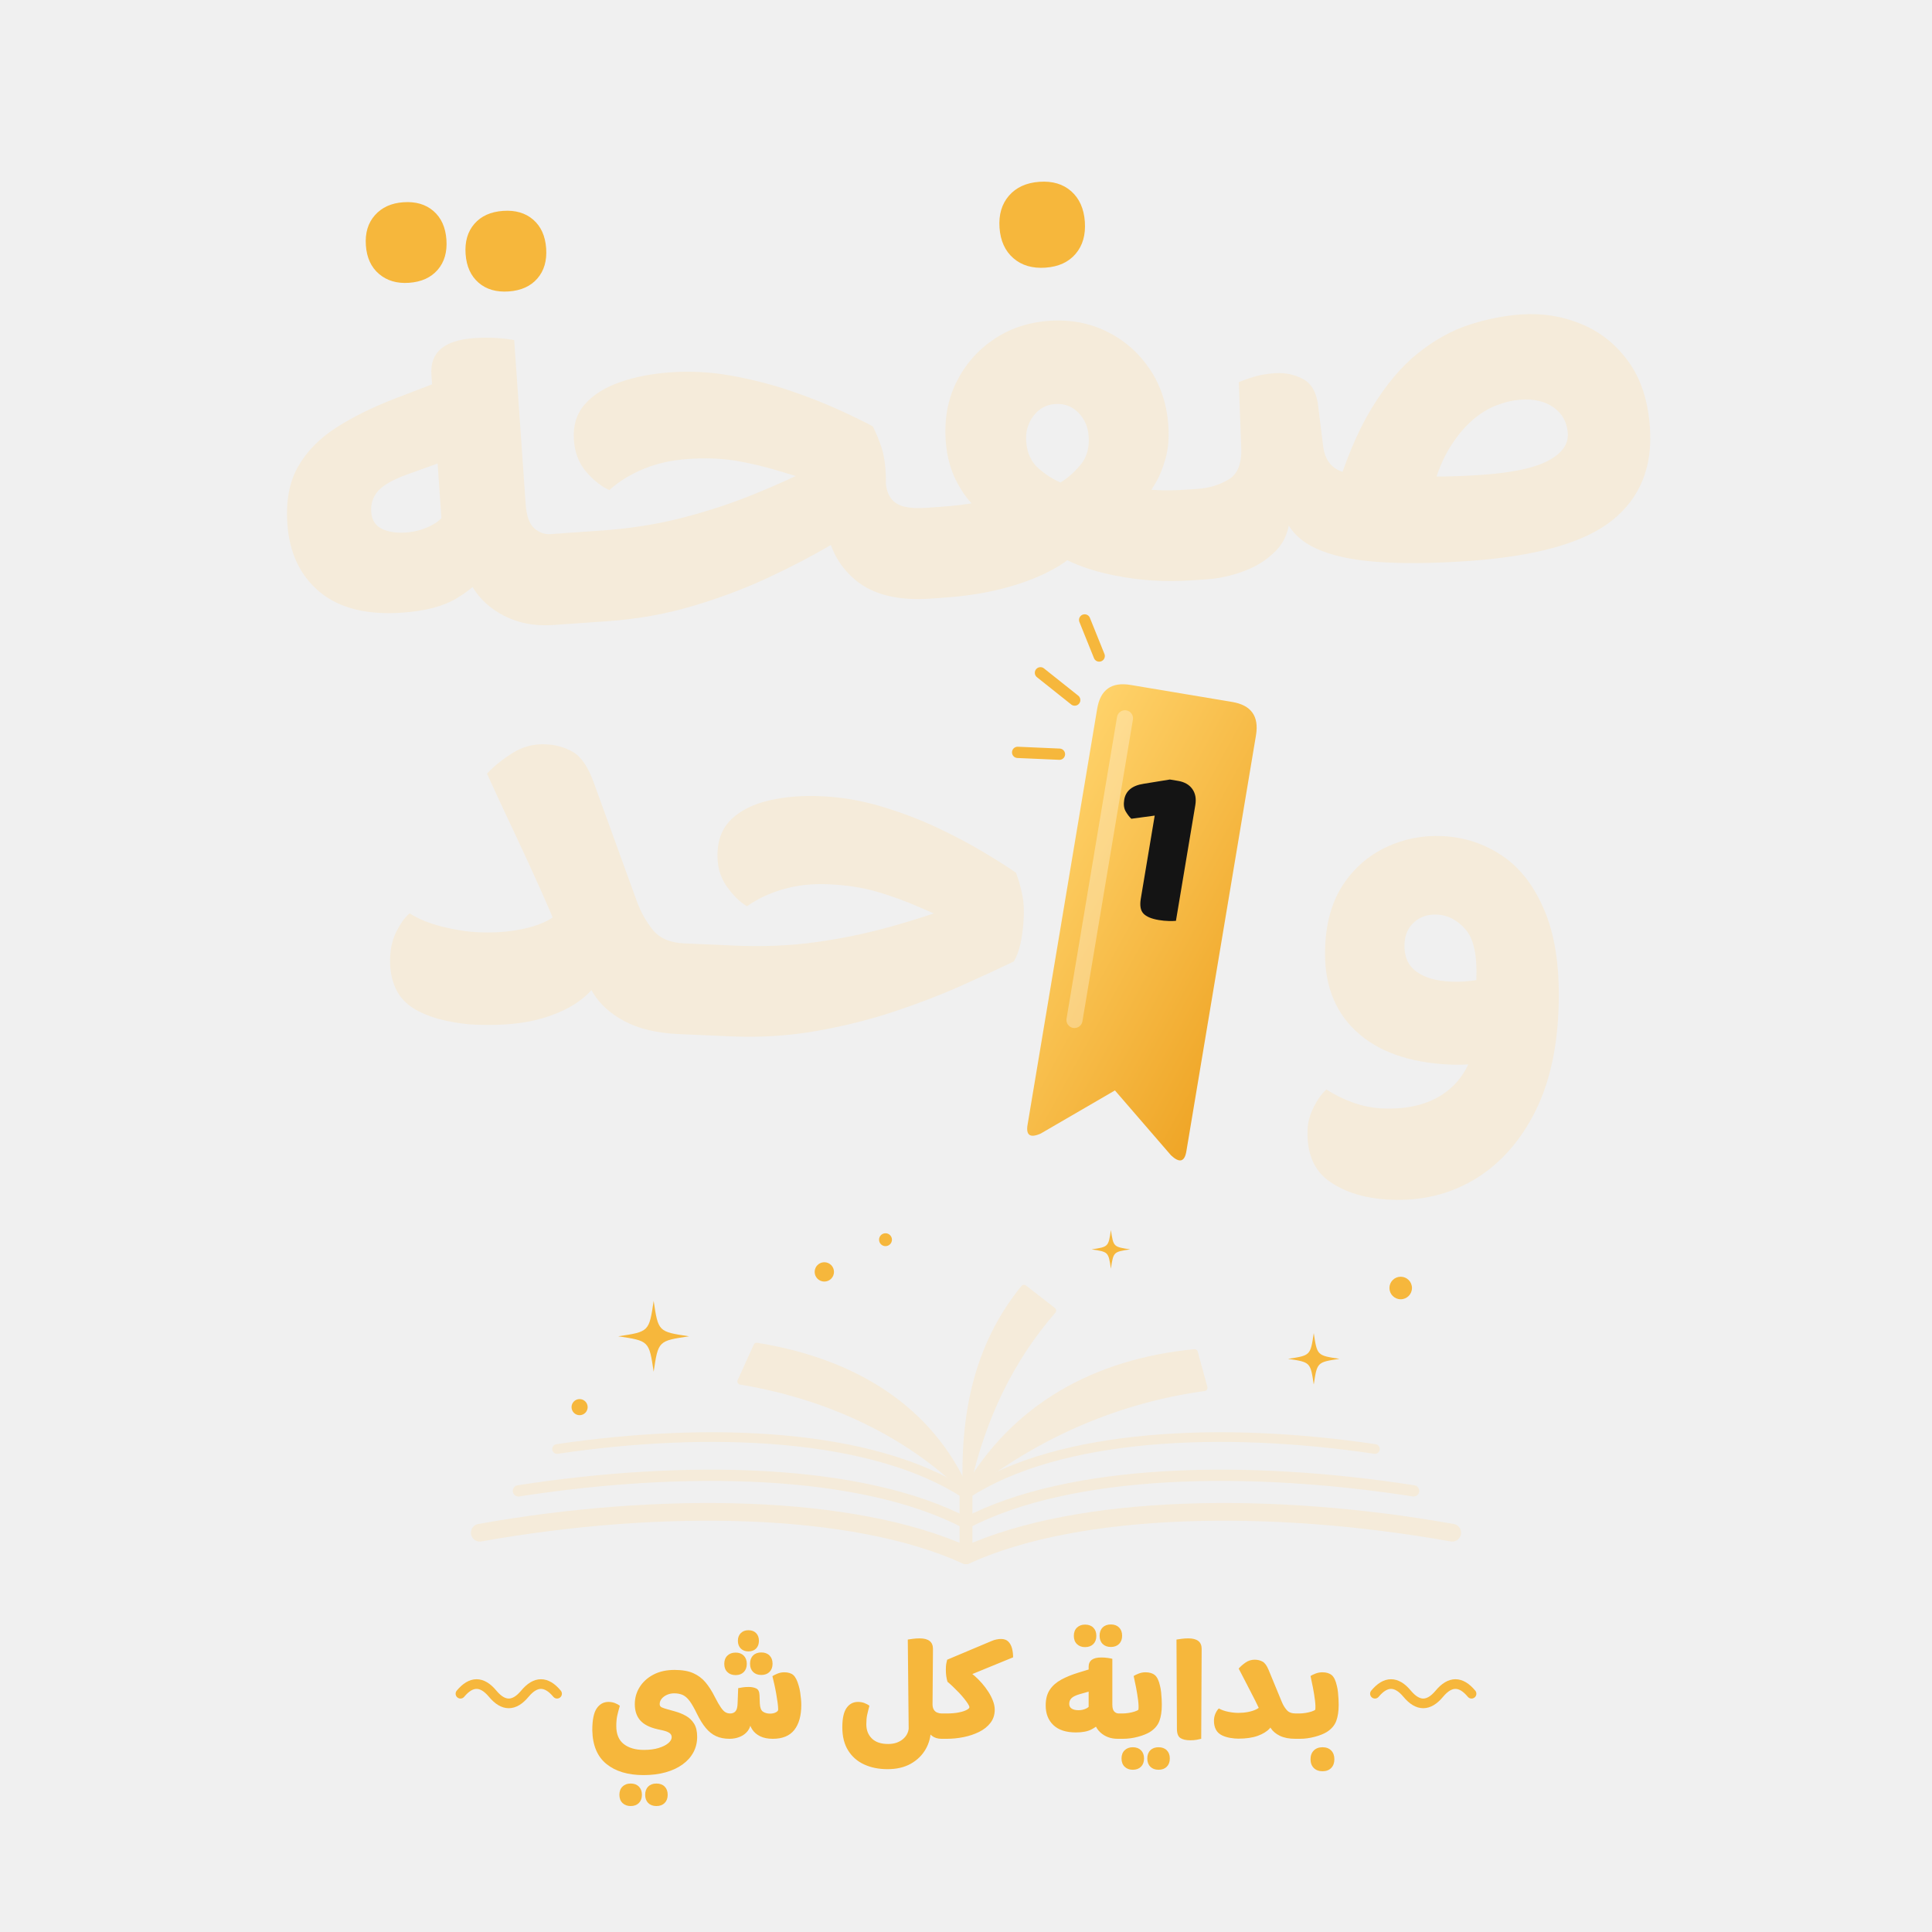
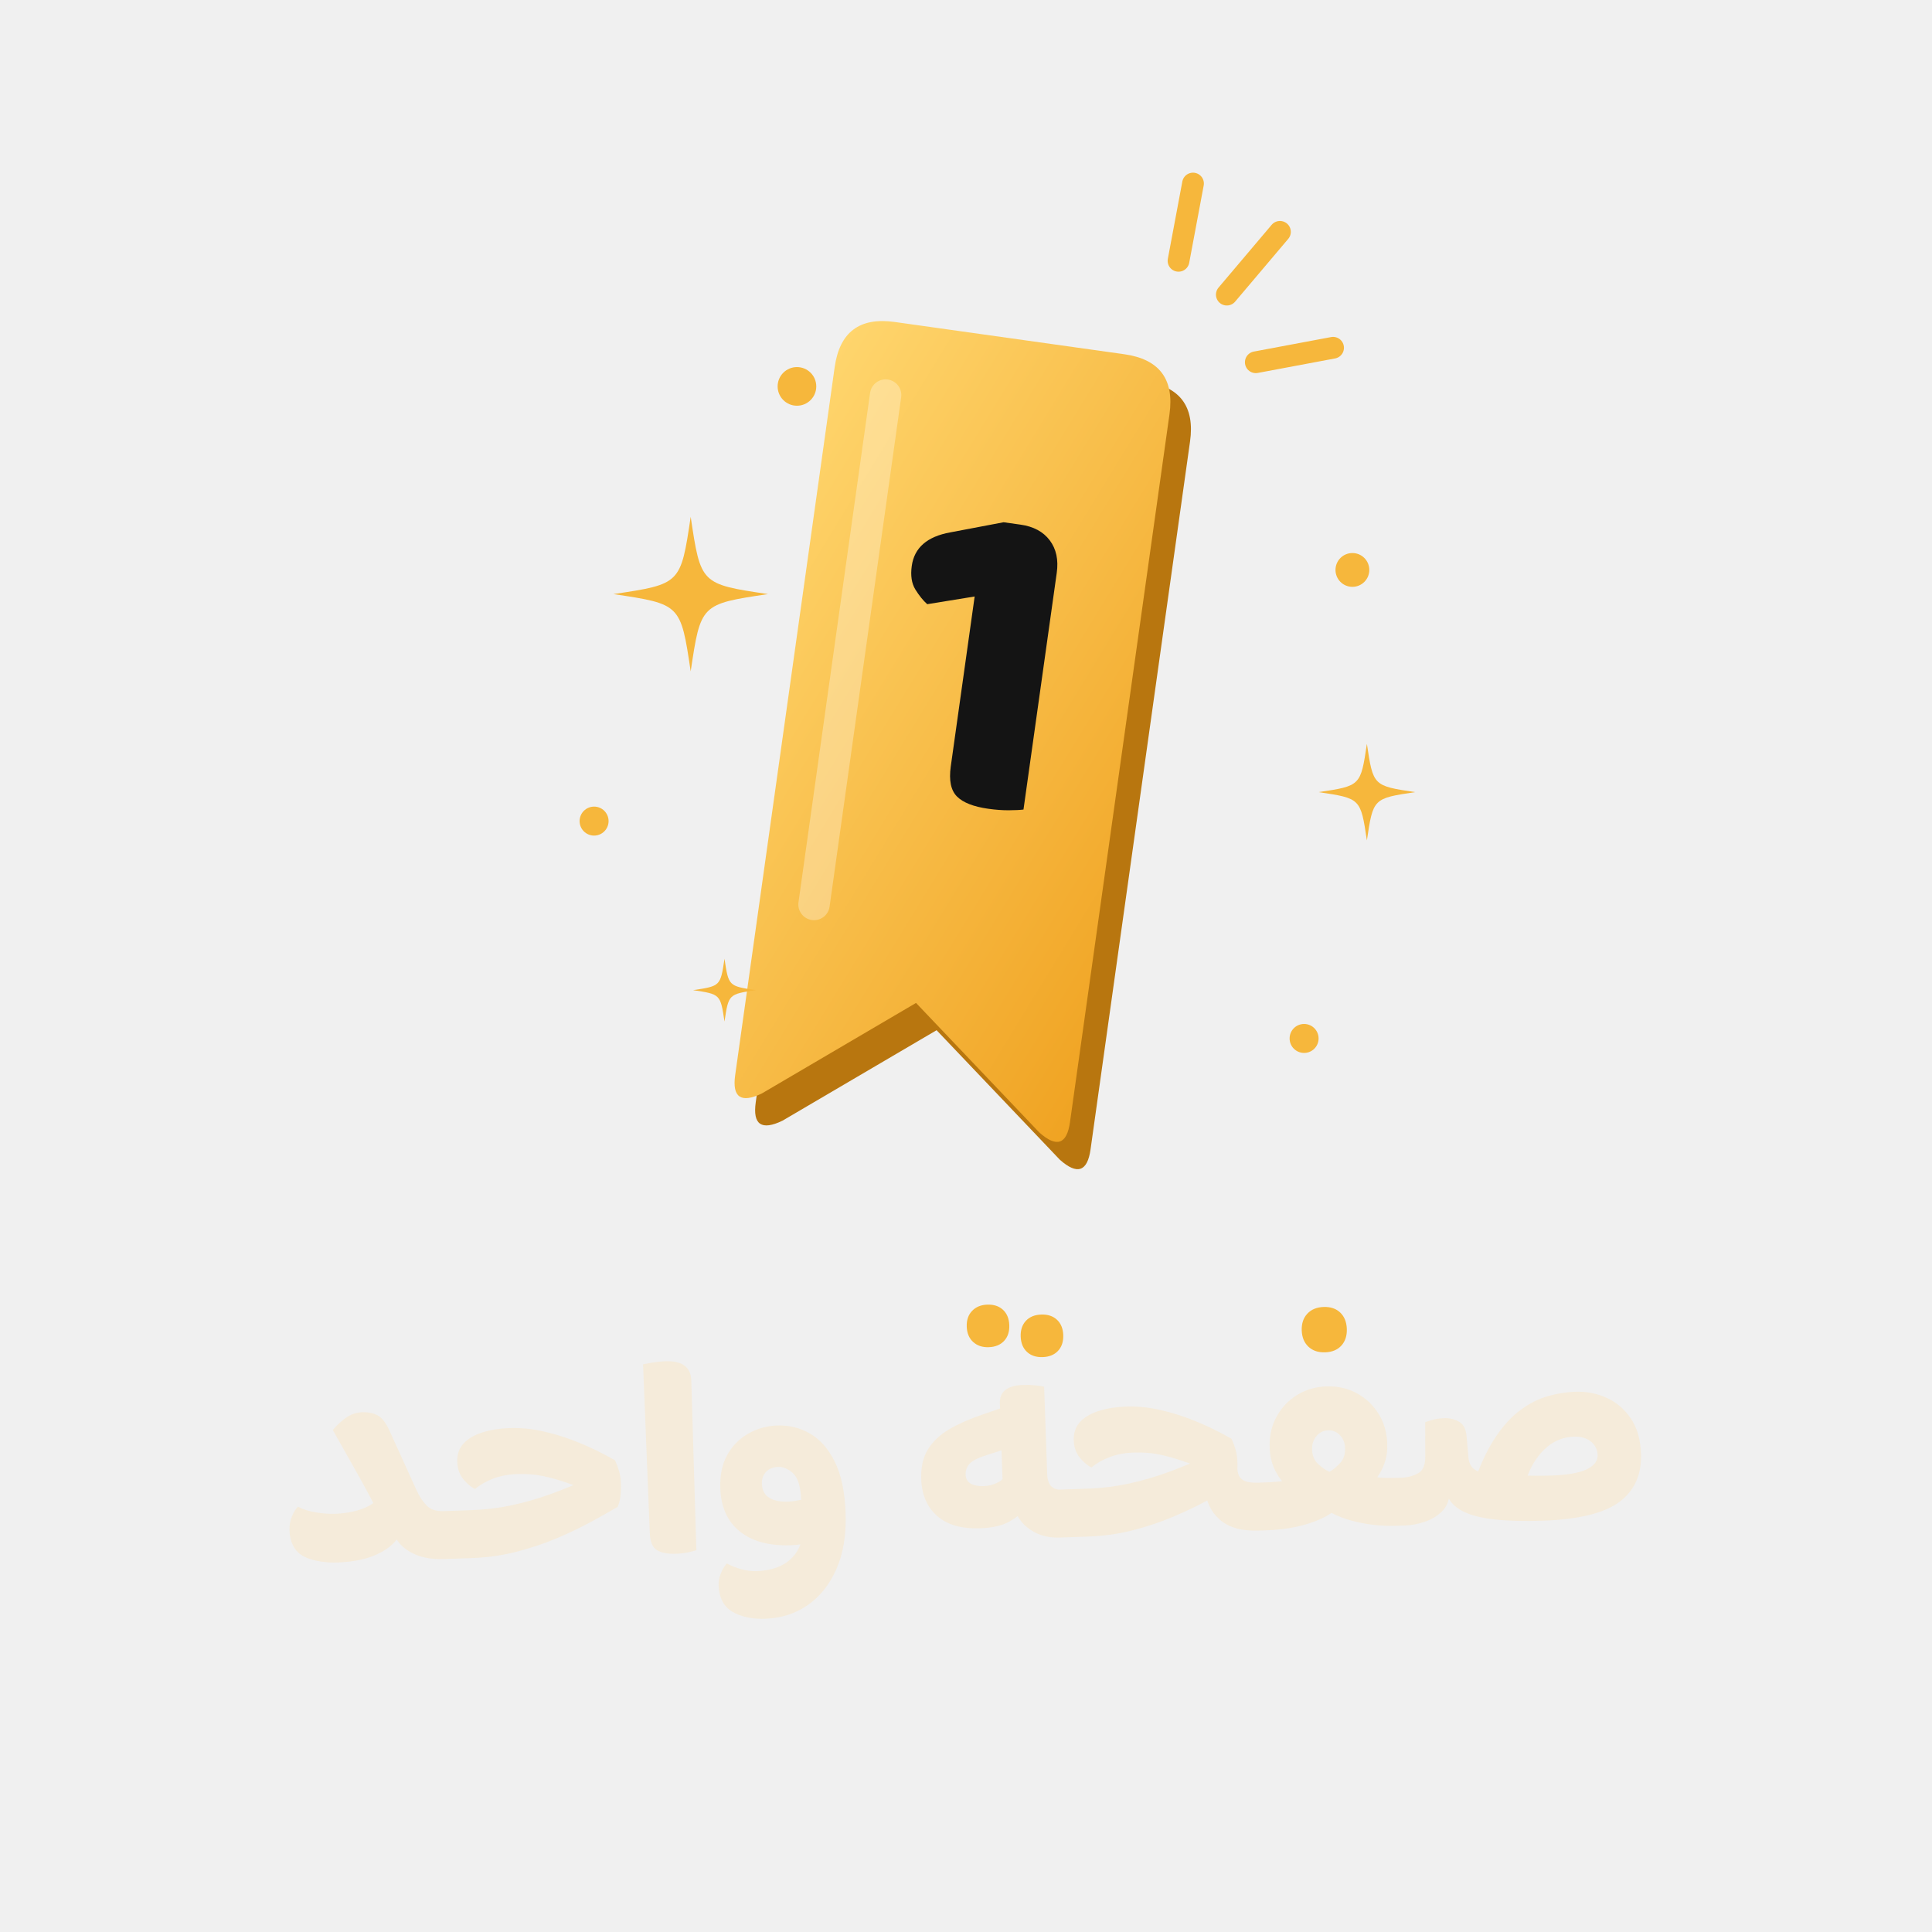
- <svg xmlns="http://www.w3.org/2000/svg" width="1200" height="1200" viewBox="0 0 1200 1200">
+ <svg xmlns="http://www.w3.org/2000/svg" width="800" height="800" viewBox="0 0 800 800">
  <defs>
+     <radialGradient id="bg" cx="400" cy="380" r="480" gradientUnits="userSpaceOnUse">
+       <stop offset="0" stop-color="#211E1A" />
+       <stop offset="1" stop-color="#141414" />
+     </radialGradient>
+     <radialGradient id="glow">
+       <stop offset="0" stop-color="#F6B73C" stop-opacity=".22" />
+       <stop offset="1" stop-color="#F6B73C" stop-opacity="0" />
+     </radialGradient>
    <linearGradient id="gold" x1="0" y1="0" x2="1" y2="1">
-       <stop offset="0" stop-color="#FFD36B" />
-       <stop offset="1" stop-color="#EFA526" />
+       <stop offset="0" stop-color="#FFD66E" />
+       <stop offset="1" stop-color="#F0A322" />
    </linearGradient>
    <path id="spark" d="M0-1C.13-.13.13-.13 1 0C.13.13.13.13 0 1C-.13.13-.13.13-1 0C-.13-.13-.13-.13 0-1Z" />
  </defs>
-   <g transform="rotate(-4 600 260)">
-     <path d="M278.91 310.27 295.74 335.02Q289.14 342.94 276.435 349.375Q263.73 355.81 242.28 355.81Q209.28 355.81 192.12 339.475Q174.96 323.14 174.96 295.75Q174.96 274.3 184.2 260.605Q193.44 246.91 209.94 238.0Q226.44 229.09 248.22 222.49L279.57 212.92V262.42L251.52 270.34Q237.66 274.3 232.545 279.415Q227.43 284.53 227.43 292.12Q227.43 299.38 233.04 302.845Q238.65 306.31 248.22 306.31Q257.46 306.31 265.545 302.35Q273.63 298.39 273.63 292.45L270.66 313.57V209.62Q270.66 188.83 298.71 188.83Q306.3 188.83 313.23 189.82Q320.16 190.81 323.46 191.8V293.77Q323.46 304.99 327.75 309.28Q332.04 313.57 337.65 313.57H343.26V370.0H335.34Q312.24 370.0 296.565 355.645Q280.89 341.29 278.91 310.27ZM343.26 370.0V313.57Q346.56 318.85 348.21 325.78Q349.86 332.71 349.86 341.62Q349.86 350.53 348.21 357.79Q346.56 365.05 343.26 370.0ZM570.3 370.0Q539.94 370.0 524.595 355.315Q509.25 340.63 508.59 317.53L547.53 295.75Q547.53 302.35 550.17 306.31Q552.81 310.27 558.09 311.92Q563.37 313.57 571.29 313.57H576.57V370.0ZM576.57 370.0V313.57Q579.87 318.85 581.52 325.78Q583.17 332.71 583.17 341.62Q583.17 350.53 581.52 357.79Q579.87 365.05 576.57 370.0ZM508.59 281.56 516.51 297.4Q497.7 290.47 483.675 285.025Q469.65 279.58 456.12 276.28Q442.59 272.98 425.76 272.98Q410.58 272.98 397.875 277.27Q385.17 281.56 375.93 288.82Q369.0 285.19 362.565 276.775Q356.13 268.36 356.13 256.15Q356.13 242.95 364.38 234.7Q372.63 226.45 386.985 222.49Q401.34 218.53 418.83 218.53Q437.97 218.53 456.78 223.315Q475.59 228.1 492.09 235.03Q508.59 241.96 521.625 249.055Q534.66 256.15 541.92 260.77Q544.56 267.04 546.375 274.135Q548.19 281.23 547.86 291.79Q547.53 300.04 546.375 305.815Q545.22 311.59 542.91 315.88Q529.38 323.14 510.9 332.38Q492.42 341.62 469.98 350.2Q447.54 358.78 422.13 364.39Q396.72 370.0 369.33 370.0H337.98V313.57H369.33Q395.73 313.57 419.325 309.28Q442.92 304.99 465.195 297.73Q487.47 290.47 508.59 281.56ZM732.99 370.0Q708.24 370.0 684.975 363.565Q661.71 357.13 647.85 346.24H664.68Q656.43 353.5 643.725 358.78Q631.02 364.06 614.685 367.03Q598.35 370.0 578.55 370.0H571.29V313.57H579.87Q587.13 313.57 593.07 313.24Q599.01 312.91 604.29 312.25Q609.57 311.59 614.19 310.27L603.96 316.54Q598.02 312.58 592.245 300.37Q586.47 288.16 586.47 272.98Q586.47 252.52 595.71 236.845Q604.95 221.17 620.625 212.095Q636.3 203.02 655.77 203.02Q675.24 203.02 690.915 212.095Q706.59 221.17 715.83 237.01Q725.07 252.85 725.07 272.98Q725.07 284.53 721.935 293.275Q718.8 302.02 715.005 307.63Q711.21 313.24 708.9 315.88L702.63 310.27Q707.25 311.59 715.17 312.58Q723.09 313.57 734.31 313.57H742.23V370.0ZM655.77 303.67Q662.37 300.37 668.805 293.77Q675.24 287.17 675.24 276.28Q675.24 267.37 669.795 261.1Q664.35 254.83 655.77 254.83Q647.52 254.83 641.91 261.265Q636.3 267.7 636.3 276.61Q636.3 287.5 642.735 293.935Q649.17 300.37 655.77 303.67ZM742.23 370.0V313.57Q745.53 318.85 747.18 325.78Q748.83 332.71 748.83 341.62Q748.83 350.53 747.18 357.79Q745.53 365.05 742.23 370.0ZM736.95 370.0V313.57H740.58Q751.14 313.57 760.05 309.115Q768.96 304.66 769.29 289.48L770.61 249.22Q775.56 247.57 780.84 246.415Q786.12 245.26 793.38 245.26Q802.95 245.26 810.705 250.21Q818.46 255.16 818.79 268.36L820.11 292.78Q820.77 302.02 816.315 309.115Q811.86 316.21 805.425 322.15Q798.99 328.09 793.05 334.69L796.35 334.36Q795.03 347.56 786.285 355.315Q777.54 363.07 765.66 366.535Q753.78 370.0 742.89 370.0ZM917.13 317.2Q945.84 317.2 959.04 311.26Q972.24 305.32 972.24 295.09Q972.24 284.86 964.65 278.59Q957.06 272.32 944.52 272.32Q937.26 272.32 929.175 274.795Q921.09 277.27 913.335 283.21Q905.58 289.15 898.65 298.72Q891.72 308.29 886.44 322.81L824.4 325.78Q836.94 292.12 851.79 271.165Q866.64 250.21 882.975 238.99Q899.31 227.77 915.975 223.645Q932.64 219.52 948.48 219.52Q968.28 219.52 985.44 228.1Q1002.6 236.68 1012.995 253.51Q1023.39 270.34 1023.39 295.09Q1023.39 332.05 996.0 351.025Q968.61 370.0 905.25 370.0Q871.92 370.0 848.16 366.535Q824.4 363.07 810.705 355.315Q797.01 347.56 793.05 334.69L820.11 292.78Q820.77 304.0 829.185 308.455Q837.6 312.91 855.09 314.56Q858.06 314.89 862.515 314.56Q866.97 314.23 869.94 314.56Q881.82 315.88 893.04 316.54Q904.26 317.2 917.13 317.2Z" fill="#F5EBDA" />
-     <g transform="translate(-2 -14)">
-       <path d="M262.74 165.73Q251.52 165.73 244.59 158.965Q237.66 152.2 237.66 140.65Q237.66 129.1 244.59 122.335Q251.52 115.57 262.74 115.57Q274.29 115.57 281.055 122.335Q287.82 129.1 287.82 140.65Q287.82 152.2 281.055 158.965Q274.29 165.73 262.74 165.73Z" fill="#F6B73C" />
+   <g transform="translate(0 10)">
+     <g transform="translate(418 130) rotate(8)">
+       <path d="M-48 0H48Q70 0 70 22V318Q70 332 58 324L0 278L-58 324Q-70 332 -70 318V22Q-70 0 -48 0Z" fill="#B8760F" transform="translate(10 10)" />
+       <path d="M-48 0H48Q70 0 70 22V318Q70 332 58 324L0 278L-58 324Q-70 332 -70 318V22Q-70 0 -48 0Z" fill="url(#gold)" />
+       <rect x="-54" y="24" width="13" height="226" rx="6.5" fill="#FFFFFF" fill-opacity=".3" />
+       <g transform="translate(8.5 192.7)">
+         <path d="M24.415 -24.89H-7.885V-84.74L-26.885 -78.85Q-29.735 -80.75 -32.585 -84.17Q-35.435 -87.59 -35.435 -93.67Q-35.435 -105.07 -21.565 -109.63L-0.285 -116.85H6.745Q14.915 -116.85 19.665 -112.1Q24.415 -107.35 24.415 -99.18ZM-7.885 -50.16H24.415V-0.19Q22.325 0.38 18.43 0.95Q14.535 1.52 9.975 1.52Q0.665 1.52 -3.61 -1.71Q-7.885 -4.94 -7.885 -13.68Z" fill="#141414" />
+       </g>
    </g>
-     <g transform="translate(2 -4)">
-       <path d="M320.16 165.4Q308.61 165.4 301.845 158.635Q295.08 151.87 295.08 140.32Q295.08 128.77 301.845 122.005Q308.61 115.24 320.16 115.24Q331.71 115.24 338.475 122.005Q345.24 128.77 345.24 140.32Q345.24 151.87 338.475 158.635Q331.71 165.4 320.16 165.4Z" fill="#F6B73C" />
+     <g fill="none" stroke="#F6B73C" stroke-width="9" stroke-linecap="round">
+       <path d="M508 112L530 86" />
+       <path d="M520 140L552 134" />
+       <path d="M488 98L494 66" />
    </g>
-     <g transform="translate(0 -10)">
-       <path d="M655.77 179.92Q643.56 179.92 636.3 172.66Q629.04 165.4 629.04 153.19Q629.04 140.98 636.3 133.72Q643.56 126.46 655.77 126.46Q667.98 126.46 675.075 133.72Q682.17 140.98 682.17 153.19Q682.17 165.4 675.075 172.66Q667.98 179.92 655.77 179.92Z" fill="#F6B73C" />
+     <g fill="#F6B73C">
+       <use href="#spark" transform="translate(286 236) scale(32)" />
+       <use href="#spark" transform="translate(566 318) scale(20)" />
+       <use href="#spark" transform="translate(300 400) scale(13)" />
+       <circle cx="330" cy="150" r="8" />
+       <circle cx="560" cy="226" r="7" />
+       <circle cx="246" cy="330" r="6" />
+       <circle cx="540" cy="420" r="6" />
+     </g>
+     <g transform="rotate(-2 400 590)">
+       <path d="M182.674 628.0Q175.366 628.0 170.552 625.68Q165.738 623.36 163.36 619.648Q160.982 615.936 160.75 611.876L157.502 611.528Q154.602 604.916 151.296 598.304Q147.99 591.692 144.626 585.312Q141.262 578.932 138.246 573.016Q140.45 570.464 143.64 568.26Q146.83 566.056 150.774 566.056Q154.138 566.056 156.864 567.506Q159.59 568.956 161.678 574.06L172.118 599.348Q173.626 602.944 175.946 605.554Q178.266 608.164 182.906 608.164H184.762V628.0ZM138.014 627.884Q135.114 627.884 131.692 627.304Q128.27 626.724 125.486 625.448Q122.006 623.824 120.44 620.866Q118.874 617.908 118.874 613.964Q118.874 610.716 120.092 608.106Q121.31 605.496 122.702 604.22Q125.718 605.96 130.01 606.83Q134.302 607.7 138.014 607.7Q141.958 607.7 145.554 607.004Q149.15 606.308 151.818 605.032Q154.486 603.756 155.53 602.132L166.202 612.456Q165.738 616.4 162.49 619.938Q159.242 623.476 153.152 625.68Q147.062 627.884 138.014 627.884ZM184.762 628.0V608.164Q185.922 610.02 186.502 612.456Q187.082 614.892 187.082 618.024Q187.082 621.156 186.502 623.708Q185.922 626.26 184.762 628.0ZM242.878 596.912 245.662 602.48Q239.05 600.044 234.12 598.13Q229.19 596.216 224.434 595.056Q219.678 593.896 213.762 593.896Q208.426 593.896 203.96 595.404Q199.494 596.912 196.246 599.464Q193.81 598.188 191.548 595.23Q189.286 592.272 189.286 587.98Q189.286 583.34 192.186 580.44Q195.086 577.54 200.132 576.148Q205.178 574.756 211.326 574.756Q218.054 574.756 224.666 576.438Q231.278 578.12 237.078 580.556Q242.878 582.992 247.46 585.486Q252.042 587.98 254.594 589.604Q255.522 591.808 256.16 594.302Q256.798 596.796 256.682 600.508Q256.566 603.408 256.16 605.438Q255.754 607.468 254.942 608.976Q250.186 611.528 243.69 614.776Q237.194 618.024 229.306 621.04Q221.418 624.056 212.486 626.028Q203.554 628.0 193.926 628.0H182.906V608.164H193.926Q203.206 608.164 211.5 606.656Q219.794 605.148 227.624 602.596Q235.454 600.044 242.878 596.912ZM278.49 629.16Q273.27 629.16 270.602 627.362Q267.934 625.564 267.934 620.112L267.586 550.28Q268.978 550.048 271.53 549.7Q274.082 549.352 276.866 549.352Q287.306 549.352 287.306 557.588L286.958 628.0Q285.682 628.348 283.478 628.754Q281.274 629.16 278.49 629.16ZM314.45 657.348Q306.33 657.348 300.994 653.984Q295.658 650.62 295.658 642.732Q295.658 640.412 296.76 637.918Q297.862 635.424 299.37 633.916Q302.154 635.54 305.344 636.526Q308.534 637.512 311.782 637.512Q321.062 637.512 326.34 632.582Q331.618 627.652 331.85 617.792L349.25 614.776Q349.25 628.232 344.668 637.744Q340.086 647.256 332.256 652.302Q324.426 657.348 314.45 657.348ZM322.222 577.54Q329.53 577.54 335.678 581.368Q341.826 585.196 345.538 593.432Q349.25 601.668 349.25 614.776L335.678 626.144Q333.474 626.608 331.038 626.956Q328.602 627.304 326.166 627.304Q312.71 627.304 305.228 620.866Q297.746 614.428 297.746 602.712Q297.746 594.592 301.11 589.024Q304.474 583.456 310.1 580.498Q315.726 577.54 322.222 577.54ZM321.874 594.708Q318.858 594.708 316.944 596.564Q315.03 598.42 315.03 601.436Q315.03 605.38 317.814 607.294Q320.598 609.208 325.586 609.208Q327.094 609.208 328.486 609.034Q329.878 608.86 331.038 608.628Q331.038 600.624 328.196 597.666Q325.354 594.708 321.874 594.708ZM417.574 607.004 423.49 615.704Q421.17 618.488 416.704 620.75Q412.238 623.012 404.698 623.012Q393.098 623.012 387.066 617.27Q381.034 611.528 381.034 601.9Q381.034 594.36 384.282 589.546Q387.53 584.732 393.33 581.6Q399.13 578.468 406.786 576.148L417.806 572.784V590.184L407.946 592.968Q403.074 594.36 401.276 596.158Q399.478 597.956 399.478 600.624Q399.478 603.176 401.45 604.394Q403.422 605.612 406.786 605.612Q410.034 605.612 412.876 604.22Q415.718 602.828 415.718 600.74L414.674 608.164V571.624Q414.674 564.316 424.534 564.316Q427.202 564.316 429.638 564.664Q432.074 565.012 433.234 565.36V601.204Q433.234 605.148 434.742 606.656Q436.25 608.164 438.222 608.164H440.194V628.0H437.41Q429.29 628.0 423.78 622.954Q418.27 617.908 417.574 607.004ZM440.194 628.0V608.164Q441.354 610.02 441.934 612.456Q442.514 614.892 442.514 618.024Q442.514 621.156 441.934 623.708Q441.354 626.26 440.194 628.0ZM520.002 628.0Q509.33 628.0 503.936 622.838Q498.542 617.676 498.31 609.556L511.998 601.9Q511.998 604.22 512.926 605.612Q513.854 607.004 515.71 607.584Q517.566 608.164 520.35 608.164H522.206V628.0ZM522.206 628.0V608.164Q523.366 610.02 523.946 612.456Q524.526 614.892 524.526 618.024Q524.526 621.156 523.946 623.708Q523.366 626.26 522.206 628.0ZM498.31 596.912 501.094 602.48Q494.482 600.044 489.552 598.13Q484.622 596.216 479.866 595.056Q475.11 593.896 469.194 593.896Q463.858 593.896 459.392 595.404Q454.926 596.912 451.678 599.464Q449.242 598.188 446.98 595.23Q444.718 592.272 444.718 587.98Q444.718 583.34 447.618 580.44Q450.518 577.54 455.564 576.148Q460.61 574.756 466.758 574.756Q473.486 574.756 480.098 576.438Q486.71 578.12 492.51 580.556Q498.31 582.992 502.892 585.486Q507.474 587.98 510.026 589.604Q510.954 591.808 511.592 594.302Q512.23 596.796 512.114 600.508Q511.998 603.408 511.592 605.438Q511.186 607.468 510.374 608.976Q505.618 611.528 499.122 614.776Q492.626 618.024 484.738 621.04Q476.85 624.056 467.918 626.028Q458.986 628.0 449.358 628.0H438.338V608.164H449.358Q458.638 608.164 466.932 606.656Q475.226 605.148 483.056 602.596Q490.886 600.044 498.31 596.912ZM577.19 628.0Q568.49 628.0 560.312 625.738Q552.134 623.476 547.262 619.648H553.178Q550.278 622.2 545.812 624.056Q541.346 625.912 535.604 626.956Q529.862 628.0 522.902 628.0H520.35V608.164H523.366Q525.918 608.164 528.006 608.048Q530.094 607.932 531.95 607.7Q533.806 607.468 535.43 607.004L531.834 609.208Q529.746 607.816 527.716 603.524Q525.686 599.232 525.686 593.896Q525.686 586.704 528.934 581.194Q532.182 575.684 537.692 572.494Q543.202 569.304 550.046 569.304Q556.89 569.304 562.4 572.494Q567.91 575.684 571.158 581.252Q574.406 586.82 574.406 593.896Q574.406 597.956 573.304 601.03Q572.202 604.104 570.868 606.076Q569.534 608.048 568.722 608.976L566.518 607.004Q568.142 607.468 570.926 607.816Q573.71 608.164 577.654 608.164H580.438V628.0ZM550.046 604.684Q552.366 603.524 554.628 601.204Q556.89 598.884 556.89 595.056Q556.89 591.924 554.976 589.72Q553.062 587.516 550.046 587.516Q547.146 587.516 545.174 589.778Q543.202 592.04 543.202 595.172Q543.202 599.0 545.464 601.262Q547.726 603.524 550.046 604.684ZM580.438 628.0V608.164Q581.598 610.02 582.178 612.456Q582.758 614.892 582.758 618.024Q582.758 621.156 582.178 623.708Q581.598 626.26 580.438 628.0ZM578.582 628.0V608.164H579.858Q583.57 608.164 586.702 606.598Q589.834 605.032 589.95 599.696L590.414 585.544Q592.154 584.964 594.01 584.558Q595.866 584.152 598.418 584.152Q601.782 584.152 604.508 585.892Q607.234 587.632 607.35 592.272L607.814 600.856Q608.046 604.104 606.48 606.598Q604.914 609.092 602.652 611.18Q600.39 613.268 598.302 615.588L599.462 615.472Q598.998 620.112 595.924 622.838Q592.85 625.564 588.674 626.782Q584.498 628.0 580.67 628.0ZM641.918 609.44Q652.01 609.44 656.65 607.352Q661.29 605.264 661.29 601.668Q661.29 598.072 658.622 595.868Q655.954 593.664 651.546 593.664Q648.994 593.664 646.152 594.534Q643.31 595.404 640.584 597.492Q637.858 599.58 635.422 602.944Q632.986 606.308 631.13 611.412L609.322 612.456Q613.73 600.624 618.95 593.258Q624.17 585.892 629.912 581.948Q635.654 578.004 641.512 576.554Q647.37 575.104 652.938 575.104Q659.898 575.104 665.93 578.12Q671.962 581.136 675.616 587.052Q679.27 592.968 679.27 601.668Q679.27 614.66 669.642 621.33Q660.014 628.0 637.742 628.0Q626.026 628.0 617.674 626.782Q609.322 625.564 604.508 622.838Q599.694 620.112 598.302 615.588L607.814 600.856Q608.046 604.8 611.004 606.366Q613.962 607.932 620.11 608.512Q621.154 608.628 622.72 608.512Q624.286 608.396 625.33 608.512Q629.506 608.976 633.45 609.208Q637.394 609.44 641.918 609.44Z" fill="#F5EBDA" />
+       <g transform="translate(-1 -8)">
+         <path d="M411.89 556.196Q407.946 556.196 405.51 553.818Q403.074 551.44 403.074 547.38Q403.074 543.32 405.51 540.942Q407.946 538.564 411.89 538.564Q415.95 538.564 418.328 540.942Q420.706 543.32 420.706 547.38Q420.706 551.44 418.328 553.818Q415.95 556.196 411.89 556.196Z" fill="#F6B73C" />
+       </g>
+       <g transform="translate(1 -3)">
+         <path d="M432.074 556.08Q428.014 556.08 425.636 553.702Q423.258 551.324 423.258 547.264Q423.258 543.204 425.636 540.826Q428.014 538.448 432.074 538.448Q436.134 538.448 438.512 540.826Q440.89 543.204 440.89 547.264Q440.89 551.324 438.512 553.702Q436.134 556.08 432.074 556.08Z" fill="#F6B73C" />
+       </g>
+       <g transform="translate(0 -6)">
+         <path d="M550.046 561.184Q545.754 561.184 543.202 558.632Q540.65 556.08 540.65 551.788Q540.65 547.496 543.202 544.944Q545.754 542.392 550.046 542.392Q554.338 542.392 556.832 544.944Q559.326 547.496 559.326 551.788Q559.326 556.08 556.832 558.632Q554.338 561.184 550.046 561.184Z" fill="#F6B73C" />
+       </g>
    </g>
  </g>
-   <g transform="rotate(2.5 600 560)">
-     <path d="M871.6 733.49Q848.5 733.49 833.32 723.92Q818.14 714.35 818.14 691.91Q818.14 685.31 821.275 678.215Q824.41 671.12 828.7 666.83Q836.62 671.45 845.695 674.255Q854.77 677.06 864.01 677.06Q890.41 677.06 905.425 663.035Q920.44 649.01 921.1 620.96L970.6 612.38Q970.6 650.66 957.565 677.72Q944.53 704.78 922.255 719.135Q899.98 733.49 871.6 733.49ZM893.71 506.45Q914.5 506.45 931.99 517.34Q949.48 528.23 960.04 551.66Q970.6 575.09 970.6 612.38L931.99 644.72Q925.72 646.04 918.79 647.03Q911.86 648.02 904.93 648.02Q866.65 648.02 845.365 629.705Q824.08 611.39 824.08 578.06Q824.08 554.96 833.65 539.12Q843.22 523.28 859.225 514.865Q875.23 506.45 893.71 506.45ZM892.72 555.29Q884.14 555.29 878.695 560.57Q873.25 565.85 873.25 574.43Q873.25 585.65 881.17 591.095Q889.09 596.54 903.28 596.54Q907.57 596.54 911.53 596.045Q915.49 595.55 918.79 594.89Q918.79 572.12 910.705 563.705Q902.62 555.29 892.72 555.29Z" fill="#F5EBDA" />
-     <g transform="translate(728 425) rotate(7)">
-       <path d="M-32 0H32Q50 0 50 18V280Q50 290 41 284L0 250L-41 284Q-50 290 -50 280V18Q-50 0 -32 0Z" fill="url(#gold)" />
-       <rect x="-37" y="16" width="10" height="200" rx="5" fill="#FFFFFF" fill-opacity=".3" />
-       <path d="M19.99 121.66H-3.81V77.56L-17.81 81.9Q-19.91 80.5 -22.01 77.98Q-24.11 75.46 -24.11 70.98Q-24.11 62.58 -13.89 59.22L1.79 53.9H6.97Q12.99 53.9 16.49 57.4Q19.99 60.9 19.99 66.92ZM-3.81 103.04H19.99V139.86Q18.45 140.28 15.58 140.7Q12.71 141.12 9.35 141.12Q2.49 141.12 -0.66 138.74Q-3.81 136.36 -3.81 129.92Z" fill="#141414" />
-     </g>
-     <g fill="none" stroke="#F6B73C" stroke-width="7" stroke-linecap="round">
-       <path d="M662 432L640 416" />
-       <path d="M654 466L628 466" />
-       <path d="M676 404L666 382" />
-     </g>
-     <path d="M425.665 650.0Q404.875 650.0 391.18 643.4Q377.485 636.8 370.72 626.24Q363.955 615.68 363.295 604.13L354.055 603.14Q345.805 584.33 336.4 565.52Q326.995 546.71 317.425 528.56Q307.855 510.41 299.275 493.58Q305.545 486.32 314.62 480.05Q323.695 473.78 334.915 473.78Q344.485 473.78 352.24 477.905Q359.995 482.03 365.935 496.55L395.635 568.49Q399.925 578.72 406.525 586.145Q413.125 593.57 426.325 593.57H431.605V650.0ZM298.615 649.67Q290.365 649.67 280.63 648.02Q270.895 646.37 262.975 642.74Q253.075 638.12 248.62 629.705Q244.165 621.29 244.165 610.07Q244.165 600.83 247.63 593.405Q251.095 585.98 255.055 582.35Q263.635 587.3 275.845 589.775Q288.055 592.25 298.615 592.25Q309.835 592.25 320.065 590.27Q330.295 588.29 337.885 584.66Q345.475 581.03 348.445 576.41L378.805 605.78Q377.485 617.0 368.245 627.065Q359.005 637.13 341.68 643.4Q324.355 649.67 298.615 649.67ZM431.605 650.0V593.57Q434.905 598.85 436.555 605.78Q438.205 612.71 438.205 621.62Q438.205 630.53 436.555 637.79Q434.905 645.05 431.605 650.0ZM596.935 561.56 604.855 577.4Q586.045 570.47 572.02 565.025Q557.995 559.58 544.465 556.28Q530.935 552.98 514.105 552.98Q498.925 552.98 486.22 557.27Q473.515 561.56 464.275 568.82Q457.345 565.19 450.91 556.775Q444.475 548.36 444.475 536.15Q444.475 522.95 452.725 514.7Q460.975 506.45 475.33 502.49Q489.685 498.53 507.175 498.53Q526.315 498.53 545.125 503.315Q563.935 508.1 580.435 515.03Q596.935 521.96 609.97 529.055Q623.005 536.15 630.265 540.77Q632.905 547.04 634.72 554.135Q636.535 561.23 636.205 571.79Q635.875 580.04 634.72 585.815Q633.565 591.59 631.255 595.88Q617.725 603.14 599.245 612.38Q580.765 621.62 558.325 630.2Q535.885 638.78 510.475 644.39Q485.065 650.0 457.675 650.0H426.325V593.57H457.675Q484.075 593.57 507.67 589.28Q531.265 584.99 553.54 577.73Q575.815 570.47 596.935 561.56Z" fill="#F5EBDA" />
-   </g>
-   <g transform="translate(280 770)">
-     <g fill="none" stroke="#F5EBDA" stroke-linecap="round" stroke-linejoin="round">
-       <path d="M320 196C250 164 130 162 18 182" stroke-width="11" />
-       <path d="M320 196C390 164 510 162 622 182" stroke-width="11" />
-       <path d="M320 176C255 142 145 140 42 156" stroke-width="7" />
-       <path d="M320 176C385 142 495 140 598 156" stroke-width="7" />
-       <path d="M320 158C262 120 160 116 66 130" stroke-width="6" />
-       <path d="M320 158C378 120 480 116 574 130" stroke-width="6" />
-       <path d="M320 196V156" stroke-width="8" />
-     </g>
-     <g fill="#F5EBDA" stroke="#F5EBDA" stroke-width="4" stroke-linejoin="round">
-       <path d="M320 156C298 106 252 76 190 66L180 88C240 98 288 124 320 156Z" />
-       <path d="M320 156C318 102 330 62 356 30L374 44C348 74 330 110 320 156Z" />
-       <path d="M320 156C350 104 400 76 462 70L468 92C410 100 360 124 320 156Z" />
-     </g>
-     <g fill="#F6B73C">
-       <use href="#spark" transform="translate(126 60) scale(22)" />
-       <use href="#spark" transform="translate(536 74) scale(16)" />
-       <use href="#spark" transform="translate(410 6) scale(12)" />
-       <circle cx="232" cy="20" r="6" />
-       <circle cx="80" cy="104" r="5" />
-       <circle cx="590" cy="30" r="7" />
-       <circle cx="270" cy="0" r="4" />
-     </g>
-   </g>
-   <path d="M453.536 1064.268Q455.652 1064.268 456.848 1062.888Q458.044 1061.508 458.136 1058.012L458.504 1048.536Q459.884 1048.26 461.448 1048.03Q463.012 1047.8 465.036 1047.8Q467.704 1047.8 469.682 1048.72Q471.66 1049.64 471.752 1052.952L471.936 1058.012Q472.12 1061.968 473.914 1063.164Q475.708 1064.36 478.284 1064.36Q480.4 1064.36 481.872 1063.578Q483.344 1062.796 483.344 1061.876Q483.344 1060.128 482.976 1057.414Q482.608 1054.7 482.056 1051.618Q481.504 1048.536 480.86 1045.776Q480.216 1043.016 479.756 1041.084Q480.86 1040.348 482.884 1039.52Q484.908 1038.692 487.116 1038.692Q490.796 1038.692 492.774 1040.44Q494.752 1042.188 496.132 1047.156Q496.684 1048.996 497.006 1051.112Q497.328 1053.228 497.512 1055.252Q497.696 1057.276 497.696 1058.932Q497.696 1068.96 493.372 1074.48Q489.048 1080.0 480.032 1080.0Q475.34 1080.0 472.166 1078.436Q468.992 1076.872 467.29 1074.296Q465.588 1071.72 465.22 1068.868H466.416Q466.416 1072.456 464.576 1074.94Q462.736 1077.424 459.7 1078.712Q456.664 1080.0 453.168 1080.0Q448.384 1080.0 444.842 1078.39Q441.3 1076.78 438.448 1073.376Q435.596 1069.972 432.928 1064.544Q430.444 1059.392 428.42 1056.632Q426.396 1053.872 424.142 1052.814Q421.888 1051.756 418.76 1051.756Q416.368 1051.756 414.298 1052.676Q412.228 1053.596 410.986 1055.114Q409.744 1056.632 409.744 1058.472Q409.744 1059.944 411.17 1060.542Q412.596 1061.14 414.344 1061.6L419.22 1062.98Q422.9 1063.992 426.028 1065.74Q429.156 1067.488 431.088 1070.57Q433.02 1073.652 433.02 1078.804Q433.02 1084.048 430.674 1088.418Q428.328 1092.788 423.912 1095.962Q419.496 1099.136 413.378 1100.838Q407.26 1102.54 399.716 1102.54Q385.18 1102.54 376.67 1095.64Q368.16 1088.74 367.884 1074.664Q367.884 1065.096 370.644 1061.094Q373.404 1057.092 377.912 1057.092Q380.028 1057.092 381.868 1057.782Q383.708 1058.472 384.996 1059.484Q383.892 1063.256 383.34 1065.832Q382.788 1068.408 382.788 1072.088Q382.788 1079.632 387.434 1083.266Q392.08 1086.9 399.992 1086.9Q405.236 1086.9 409.1 1085.704Q412.964 1084.508 415.08 1082.714Q417.196 1080.92 417.196 1078.988Q417.196 1077.424 415.908 1076.458Q414.62 1075.492 411.952 1074.848L408.272 1074.02Q401.004 1072.364 397.646 1068.546Q394.288 1064.728 394.288 1058.472Q394.288 1052.676 397.324 1047.846Q400.36 1043.016 405.88 1040.118Q411.4 1037.22 418.944 1037.22Q426.12 1037.22 430.628 1039.244Q435.136 1041.268 438.218 1044.948Q441.3 1048.628 443.876 1053.78Q446.176 1058.288 447.74 1060.542Q449.304 1062.796 450.638 1063.532Q451.972 1064.268 453.536 1064.268ZM464.852 1025.72Q461.908 1025.72 460.114 1023.926Q458.32 1022.132 458.32 1019.096Q458.32 1016.152 460.114 1014.358Q461.908 1012.564 464.852 1012.564Q467.888 1012.564 469.636 1014.358Q471.384 1016.152 471.384 1019.096Q471.384 1022.132 469.636 1023.926Q467.888 1025.72 464.852 1025.72ZM456.94 1040.44Q453.72 1040.44 451.788 1038.554Q449.856 1036.668 449.856 1033.448Q449.856 1030.228 451.788 1028.342Q453.72 1026.456 456.94 1026.456Q460.068 1026.456 461.954 1028.342Q463.84 1030.228 463.84 1033.448Q463.84 1036.668 461.954 1038.554Q460.068 1040.44 456.94 1040.44ZM472.856 1040.348Q469.636 1040.348 467.75 1038.462Q465.864 1036.576 465.864 1033.356Q465.864 1030.136 467.75 1028.25Q469.636 1026.364 472.856 1026.364Q476.076 1026.364 477.962 1028.25Q479.848 1030.136 479.848 1033.356Q479.848 1036.576 477.962 1038.462Q476.076 1040.348 472.856 1040.348ZM391.712 1121.768Q388.584 1121.768 386.652 1119.882Q384.72 1117.996 384.72 1114.776Q384.72 1111.556 386.652 1109.67Q388.584 1107.784 391.712 1107.784Q394.932 1107.784 396.818 1109.67Q398.704 1111.556 398.704 1114.776Q398.704 1117.996 396.818 1119.882Q394.932 1121.768 391.712 1121.768ZM407.72 1121.768Q404.5 1121.768 402.614 1119.882Q400.728 1117.996 400.728 1114.776Q400.728 1111.556 402.614 1109.67Q404.5 1107.784 407.72 1107.784Q410.94 1107.784 412.826 1109.67Q414.712 1111.556 414.712 1114.776Q414.712 1117.996 412.826 1119.882Q410.94 1121.768 407.72 1121.768ZM584.82 1080.0Q581.14 1080.0 578.794 1078.114Q576.448 1076.228 575.39 1073.054Q574.332 1069.88 574.332 1066.108L579.208 1058.38Q579.208 1060.588 579.99 1061.876Q580.772 1063.164 582.106 1063.716Q583.44 1064.268 584.912 1064.268H586.384V1080.0ZM578.196 1073.836Q578.196 1080.828 574.93 1086.486Q571.664 1092.144 565.684 1095.502Q559.704 1098.86 551.24 1098.86Q543.144 1098.86 536.796 1095.962Q530.448 1093.064 526.814 1087.268Q523.18 1081.472 523.18 1072.824Q523.18 1064.636 525.802 1060.864Q528.424 1057.092 532.932 1057.092Q535.048 1057.092 536.888 1057.782Q538.728 1058.472 540.016 1059.484Q539.096 1062.888 538.59 1065.234Q538.084 1067.58 538.084 1070.984Q538.084 1076.412 541.534 1079.816Q544.984 1083.22 551.608 1083.22Q554.644 1083.22 556.944 1082.392Q559.244 1081.564 560.854 1080.184Q562.464 1078.804 563.338 1077.148Q564.212 1075.492 564.396 1073.744L563.844 1018.36Q564.948 1018.176 566.972 1017.9Q568.996 1017.624 571.204 1017.624Q579.484 1017.624 579.484 1024.156L579.116 1072.088ZM586.384 1080.0V1064.268Q587.304 1065.74 587.764 1067.672Q588.224 1069.604 588.224 1072.088Q588.224 1074.572 587.764 1076.596Q587.304 1078.62 586.384 1080.0ZM617.848 1061.876Q617.848 1066.66 615.18 1070.11Q612.512 1073.56 608.142 1075.722Q603.772 1077.884 598.528 1078.942Q593.284 1080.0 588.04 1080.0H584.912V1064.268H587.948Q592.364 1064.268 595.538 1063.624Q598.712 1062.98 600.414 1062.06Q602.116 1061.14 602.116 1060.404Q602.116 1059.668 601.196 1058.242Q600.276 1056.816 598.804 1054.976Q597.332 1053.136 595.538 1051.25Q593.744 1049.364 591.904 1047.616Q590.064 1045.868 588.5 1044.58Q588.04 1043.016 587.764 1041.268Q587.488 1039.52 587.488 1037.128Q587.488 1035.012 587.672 1033.816Q587.856 1032.62 588.316 1030.872L616.284 1019.096Q617.296 1018.636 618.86 1018.314Q620.424 1017.992 621.712 1017.992Q624.656 1017.992 626.266 1019.602Q627.876 1021.212 628.566 1023.788Q629.256 1026.364 629.256 1029.4L600.092 1041.36L601.104 1037.864Q603.128 1038.968 605.428 1040.992Q607.728 1043.016 609.936 1045.546Q612.144 1048.076 613.938 1050.882Q615.732 1053.688 616.79 1056.54Q617.848 1059.392 617.848 1061.876ZM678.476 1063.348 683.168 1070.248Q681.328 1072.456 677.786 1074.25Q674.244 1076.044 668.264 1076.044Q659.064 1076.044 654.28 1071.49Q649.496 1066.936 649.496 1059.3Q649.496 1053.32 652.072 1049.502Q654.648 1045.684 659.248 1043.2Q663.848 1040.716 669.92 1038.876L678.66 1036.208V1050.008L670.84 1052.216Q666.976 1053.32 665.55 1054.746Q664.124 1056.172 664.124 1058.288Q664.124 1060.312 665.688 1061.278Q667.252 1062.244 669.92 1062.244Q672.496 1062.244 674.75 1061.14Q677.004 1060.036 677.004 1058.38L676.176 1064.268V1035.288Q676.176 1029.492 683.996 1029.492Q686.112 1029.492 688.044 1029.768Q689.976 1030.044 690.896 1030.32V1058.748Q690.896 1061.876 692.092 1063.072Q693.288 1064.268 694.852 1064.268H696.416V1080.0H694.208Q687.768 1080.0 683.398 1075.998Q679.028 1071.996 678.476 1063.348ZM696.416 1080.0V1064.268Q697.336 1065.74 697.796 1067.672Q698.256 1069.604 698.256 1072.088Q698.256 1074.572 697.796 1076.596Q697.336 1078.62 696.416 1080.0ZM673.968 1023.052Q670.84 1023.052 668.908 1021.166Q666.976 1019.28 666.976 1016.06Q666.976 1012.84 668.908 1010.954Q670.84 1009.068 673.968 1009.068Q677.188 1009.068 679.074 1010.954Q680.96 1012.84 680.96 1016.06Q680.96 1019.28 679.074 1021.166Q677.188 1023.052 673.968 1023.052ZM689.976 1022.96Q686.756 1022.96 684.87 1021.074Q682.984 1019.188 682.984 1015.968Q682.984 1012.748 684.87 1010.862Q686.756 1008.976 689.976 1008.976Q693.196 1008.976 695.082 1010.862Q696.968 1012.748 696.968 1015.968Q696.968 1019.188 695.082 1021.074Q693.196 1022.96 689.976 1022.96ZM694.944 1080.0V1064.268H697.152Q698.992 1064.268 701.016 1063.946Q703.04 1063.624 704.742 1063.072Q706.444 1062.52 707.088 1061.968Q707.364 1059.76 706.904 1056.08Q706.444 1052.4 705.662 1048.306Q704.88 1044.212 704.144 1040.992Q705.248 1040.256 707.272 1039.474Q709.296 1038.692 711.504 1038.692Q715.184 1038.692 717.3 1040.44Q719.416 1042.188 720.52 1047.156Q720.98 1048.996 721.21 1051.204Q721.44 1053.412 721.532 1055.436Q721.624 1057.46 721.624 1058.932Q721.624 1064.912 720.106 1068.96Q718.588 1073.008 714.264 1075.768Q711.412 1077.516 706.766 1078.758Q702.12 1080.0 697.52 1080.0ZM703.592 1099.228Q700.464 1099.228 698.532 1097.342Q696.6 1095.456 696.6 1092.236Q696.6 1089.016 698.532 1087.13Q700.464 1085.244 703.592 1085.244Q706.812 1085.244 708.698 1087.13Q710.584 1089.016 710.584 1092.236Q710.584 1095.456 708.698 1097.342Q706.812 1099.228 703.592 1099.228ZM719.6 1099.228Q716.38 1099.228 714.494 1097.342Q712.608 1095.456 712.608 1092.236Q712.608 1089.016 714.494 1087.13Q716.38 1085.244 719.6 1085.244Q722.82 1085.244 724.706 1087.13Q726.592 1089.016 726.592 1092.236Q726.592 1095.456 724.706 1097.342Q722.82 1099.228 719.6 1099.228ZM739.38 1080.92Q735.24 1080.92 733.124 1079.494Q731.008 1078.068 731.008 1073.744L730.732 1018.36Q731.836 1018.176 733.86 1017.9Q735.884 1017.624 738.092 1017.624Q746.372 1017.624 746.372 1024.156L746.096 1080.0Q745.084 1080.276 743.336 1080.598Q741.588 1080.92 739.38 1080.92ZM804.608 1080.0Q798.812 1080.0 794.994 1078.16Q791.176 1076.32 789.29 1073.376Q787.404 1070.432 787.22 1067.212L784.644 1066.936Q782.344 1061.692 779.722 1056.448Q777.1 1051.204 774.432 1046.144Q771.764 1041.084 769.372 1036.392Q771.12 1034.368 773.65 1032.62Q776.18 1030.872 779.308 1030.872Q781.976 1030.872 784.138 1032.022Q786.3 1033.172 787.956 1037.22L796.236 1057.276Q797.432 1060.128 799.272 1062.198Q801.112 1064.268 804.792 1064.268H806.264V1080.0ZM769.188 1079.908Q766.888 1079.908 764.174 1079.448Q761.46 1078.988 759.252 1077.976Q756.492 1076.688 755.25 1074.342Q754.008 1071.996 754.008 1068.868Q754.008 1066.292 754.974 1064.222Q755.94 1062.152 757.044 1061.14Q759.436 1062.52 762.84 1063.21Q766.244 1063.9 769.188 1063.9Q772.316 1063.9 775.168 1063.348Q778.02 1062.796 780.136 1061.784Q782.252 1060.772 783.08 1059.484L791.544 1067.672Q791.176 1070.8 788.6 1073.606Q786.024 1076.412 781.194 1078.16Q776.364 1079.908 769.188 1079.908ZM806.264 1080.0V1064.268Q807.184 1065.74 807.644 1067.672Q808.104 1069.604 808.104 1072.088Q808.104 1074.572 807.644 1076.596Q807.184 1078.62 806.264 1080.0ZM804.792 1080.0V1064.268H807Q808.84 1064.268 810.864 1063.946Q812.888 1063.624 814.59 1063.072Q816.292 1062.52 816.936 1061.968Q817.212 1059.76 816.752 1056.08Q816.292 1052.4 815.51 1048.306Q814.728 1044.212 813.992 1040.992Q815.096 1040.256 817.12 1039.474Q819.144 1038.692 821.352 1038.692Q825.032 1038.692 827.148 1040.44Q829.264 1042.188 830.368 1047.156Q830.828 1048.996 831.058 1051.204Q831.288 1053.412 831.38 1055.436Q831.472 1057.46 831.472 1058.932Q831.472 1064.912 829.954 1068.96Q828.436 1073.008 824.112 1075.768Q821.26 1077.516 816.614 1078.758Q811.968 1080.0 807.368 1080.0ZM821.444 1100.148Q818.04 1100.148 816.016 1098.124Q813.992 1096.1 813.992 1092.696Q813.992 1089.292 816.016 1087.268Q818.04 1085.244 821.444 1085.244Q824.848 1085.244 826.826 1087.268Q828.804 1089.292 828.804 1092.696Q828.804 1096.1 826.826 1098.124Q824.848 1100.148 821.444 1100.148Z" fill="#F6B73C" />
-   <g fill="none" stroke="#F6B73C" stroke-width="6" stroke-linecap="round" stroke-linejoin="round">
-     <path d="M286 1052q10-12 20 0t20 0t20 0" />
-     <path d="M854 1052q10-12 20 0t20 0t20 0" />
-   </g>
</svg>
